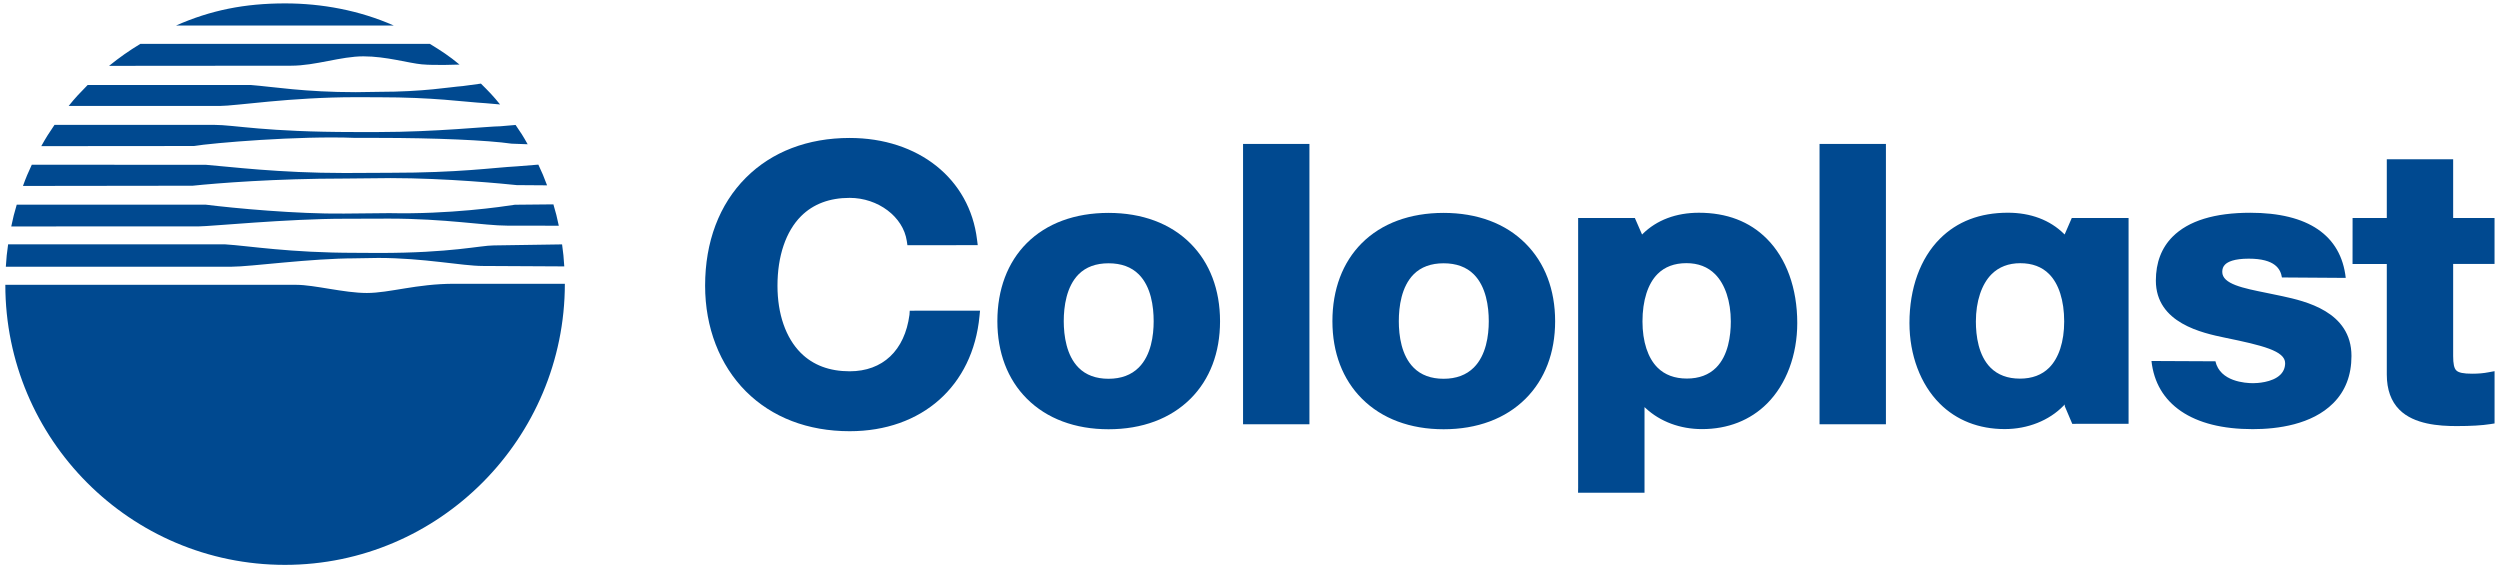
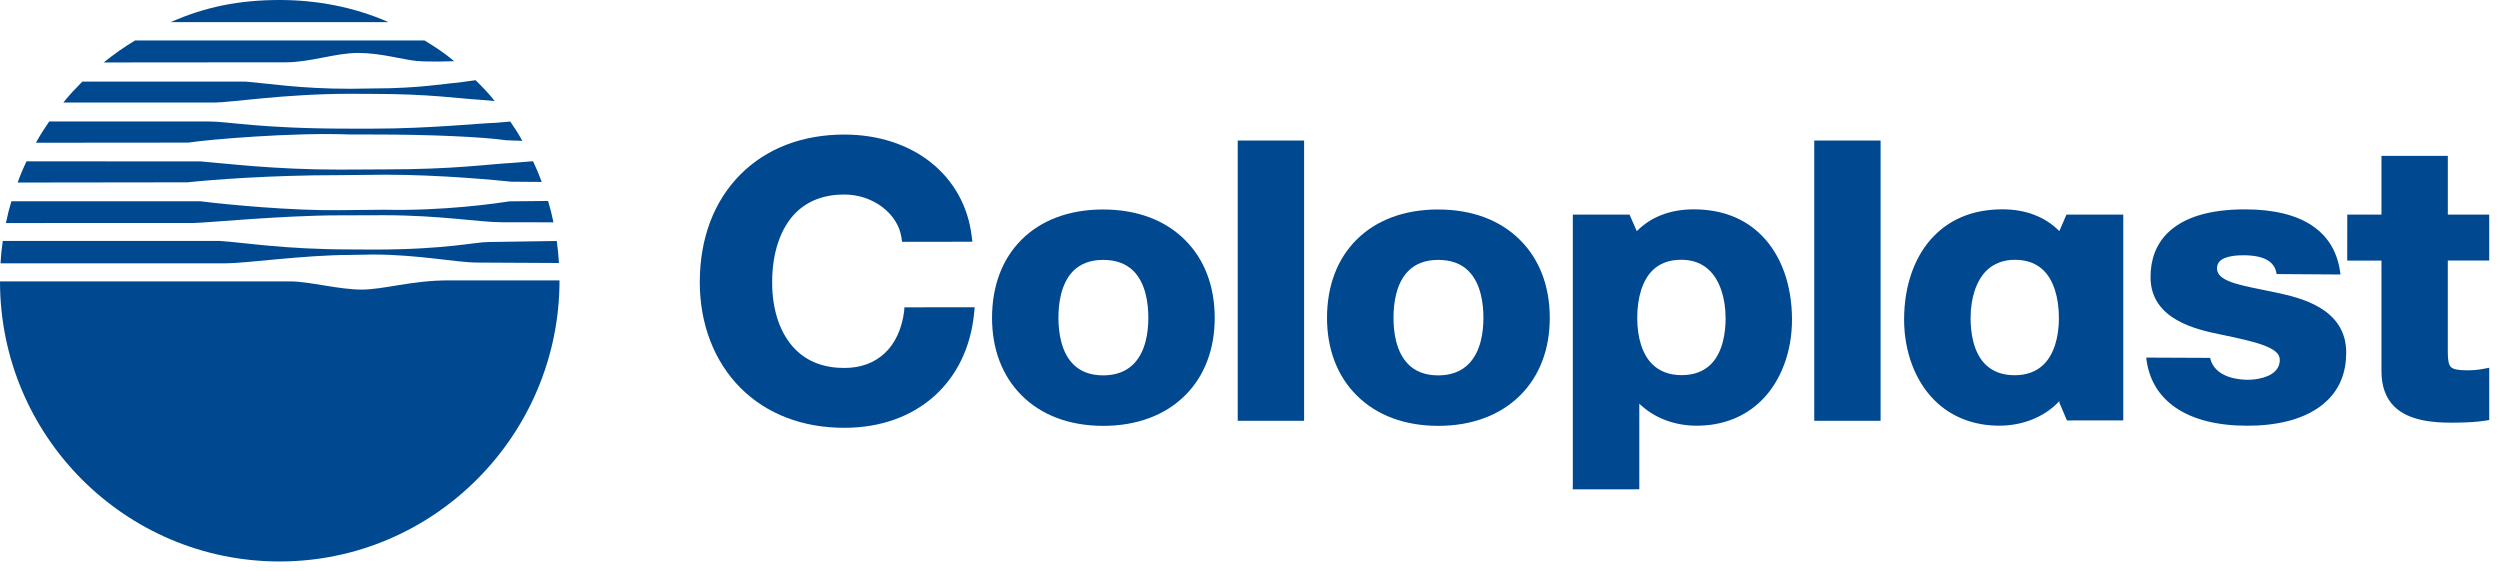
- <svg xmlns="http://www.w3.org/2000/svg" width="114" height="26" viewBox="-0.243 -0.155 114 26" enable-background="new -0.243 -0.155 114 26">
-   <path fill="#004990" d="M44.447 14.01l-.025.25c-.302 3.187-2.625 5.248-5.92 5.248-1.906 0-3.54-.628-4.73-1.815-1.2-1.202-1.862-2.913-1.862-4.82 0-2.004.644-3.707 1.86-4.925 1.186-1.185 2.822-1.812 4.73-1.812 3.14 0 5.476 1.863 5.81 4.638l.032.25-3.207.002-.028-.192c-.163-1.102-1.308-1.966-2.605-1.966-.917 0-1.662.28-2.217.834-.693.694-1.075 1.82-1.075 3.172 0 1.29.377 2.376 1.062 3.062.558.558 1.308.84 2.23.84 1.506 0 2.51-.946 2.727-2.578l.012-.185 3.205-.002" />
-   <path fill="#004990" d="M50.305 9.553c1.533 0 2.826.48 3.738 1.395.882.882 1.348 2.108 1.348 3.547 0 1.43-.464 2.65-1.343 3.528-.914.913-2.208 1.396-3.742 1.396-1.525 0-2.813-.483-3.724-1.394-.88-.88-1.345-2.102-1.345-3.532 0-1.452.464-2.683 1.34-3.56.905-.904 2.195-1.38 3.73-1.38m-1.365 7.06c.333.335.792.504 1.364.504.575 0 1.04-.173 1.38-.514.56-.56.678-1.457.678-2.11 0-.665-.117-1.574-.677-2.135-.336-.337-.8-.507-1.38-.507-.573 0-1.03.168-1.363.5-.56.562-.68 1.474-.68 2.14.002.66.12 1.564.678 2.122zM65.584 9.553c1.532 0 2.825.48 3.737 1.395.883.882 1.35 2.108 1.35 3.547 0 1.43-.466 2.65-1.345 3.528-.913.913-2.208 1.396-3.74 1.396-1.526 0-2.814-.483-3.725-1.394-.88-.88-1.346-2.102-1.346-3.532 0-1.452.464-2.683 1.34-3.56.906-.904 2.195-1.38 3.73-1.38m-1.364 7.06c.333.335.792.504 1.364.504.575 0 1.04-.173 1.38-.514.56-.56.68-1.457.68-2.11 0-.665-.12-1.574-.68-2.135-.335-.337-.8-.507-1.38-.507-.57 0-1.03.168-1.362.5-.562.562-.68 1.474-.68 2.14 0 .66.117 1.564.678 2.122zM56.44 6.407h3.027v12.785H56.44zM82.728 6.407h3.027v12.785h-3.027zM111.62 11.88h1.888V9.787h-1.887v-2.68h-3.026v2.68h-1.56l-.002 2.095h1.562v5.043c0 .683.194 1.223.578 1.606.667.666 1.806.743 2.604.743.66 0 1.163-.03 1.54-.09l.192-.03V16.77l-.27.05c-.235.046-.47.066-.755.066-.394 0-.616-.046-.72-.15-.1-.098-.143-.302-.143-.66V11.88" />
-   <path fill="#004990" d="M74.746 22.313h-3.03l.004-.225V9.786h2.587l.31.712.018.042.03-.03c.638-.63 1.522-.964 2.56-.964 1.27 0 2.312.398 3.097 1.184.896.896 1.39 2.262 1.39 3.844 0 1.46-.5 2.797-1.377 3.673-.764.763-1.788 1.165-2.966 1.165-.996 0-1.907-.34-2.57-.955l-.052-.048v3.903m3.935-7.808c0-.915-.26-1.7-.716-2.156-.333-.334-.772-.503-1.307-.503-.547 0-.988.165-1.315.492-.444.442-.69 1.212-.69 2.165 0 .918.244 1.666.685 2.105.332.332.782.5 1.34.5.554 0 1.002-.167 1.333-.497.553-.554.67-1.453.67-2.108zM96.822 19.17l-2.57.002-.343-.808v-.077l-.052.056c-.66.68-1.637 1.068-2.685 1.068-1.178 0-2.202-.4-2.964-1.164-.877-.876-1.38-2.214-1.38-3.673 0-1.582.493-2.947 1.39-3.844.786-.786 1.828-1.185 3.098-1.185 1.037 0 1.92.333 2.558.963l.03.03.326-.752h2.59v9.385m-4.96-2.06c.56 0 1.008-.168 1.34-.5.44-.44.684-1.188.684-2.105 0-.953-.245-1.723-.69-2.166-.325-.328-.768-.493-1.313-.493-.534 0-.975.17-1.308.502-.455.454-.716 1.24-.716 2.155 0 .655.116 1.554.67 2.108.33.33.78.498 1.333.498zM100.78 16.318c.21.928 1.365 1 1.717 1 .144 0 .877-.02 1.248-.39.142-.143.214-.318.214-.524 0-.557-1.037-.81-2.742-1.16-1.023-.214-3.153-.66-3.153-2.604 0-.82.257-1.495.765-2.003.725-.725 1.915-1.09 3.54-1.09 2.633 0 4.137 1.025 4.354 2.97l-2.91-.02c-.062-.377-.3-.857-1.514-.857-.67 0-.957.146-1.08.27-.087.087-.127.192-.127.333 0 .553.94.74 2.03.96.23.047.47.096.712.148 1.022.225 3.15.69 3.15 2.727 0 .876-.278 1.602-.833 2.154-.976.977-2.536 1.182-3.672 1.182-1.37 0-2.47-.276-3.268-.82-.787-.54-1.24-1.31-1.347-2.288l2.914.014M20.466 12.785c-1.716 0-2.944.42-3.98.42s-2.392-.372-3.218-.372H0c0 7.045 5.705 12.77 12.75 12.77s12.764-5.773 12.764-12.817h-5.048M17.716 1.01C16.138.313 14.423 0 12.756 0c-1.84 0-3.393.31-4.974 1.01h9.934M15.98 11.625c-2.074 0-4.796.382-5.657.382H.023c.02-.366.052-.662.104-1.02h9.893c1.064.066 2.942.387 5.96.387l1.056.006c3.312 0 4.618-.344 5.238-.344l3.114-.047c.05.355.08.64.1 1.004l-3.72-.02c-.94 0-2.69-.366-4.762-.366l-1.027.017M17.496 9.814c2.585 0 4.356.32 5.382.32l2.36.004c-.075-.367-.14-.618-.246-.974l-1.755.017c-.58.09-2.986.443-5.726.383l-2.07.02c-2.125.025-5.03-.246-6.31-.407H.52c-.105.353-.177.628-.25.994l8.56-.003c.508 0 4.053-.348 6.626-.348l2.04-.006M21.687 3.658c.344.34.57.57.873.95l-.645-.056c-1.088-.065-2.325-.272-4.91-.272l-1.025-.003c-3.002 0-5.474.4-6.21.4H2.887c.302-.378.523-.605.868-.957h7.428c1.04.082 2.47.328 4.796.328l1.04-.015c2.074 0 3.247-.22 3.837-.263l.83-.112M16.988 6.133c2.585 0 4.995.104 6.097.263l.733.027c-.205-.37-.31-.532-.55-.88l-.7.06c-.508 0-2.963.263-5.55.263h-1.087c-4.124 0-5.473-.327-6.41-.327H2.243c-.24.35-.397.595-.604.97l6.953-.006c.854-.138 4.787-.475 7.37-.37h1.025M17.545 7.966c2.585 0 5.226.263 5.776.32l1.382.01c-.134-.367-.232-.593-.397-.944l-.975.078c-1.105.06-2.614.294-5.785.294l-2.073.01c-3.023 0-5.27-.292-6.316-.373l-7.95-.005c-.166.353-.27.598-.403.968l7.737-.01c1.13-.117 3.747-.327 6.932-.327l2.073-.02M19.006 2.78c.556.054 1.705.01 1.705.01-.477-.397-.822-.62-1.354-.945H6.158c-.528.32-.953.62-1.428 1.003l8.304-.007c1.115 0 2.26-.427 3.296-.427 1.037 0 2.058.31 2.676.367" />
+ <svg xmlns="http://www.w3.org/2000/svg" width="114" height="26" viewBox="0 0 114 26">
+   <g fill="#004990">
+     <path d="M44.447 14.01l-.025.25c-.302 3.187-2.625 5.248-5.92 5.248-1.906 0-3.54-.628-4.73-1.814-1.2-1.202-1.862-2.913-1.862-4.82 0-2.004.644-3.707 1.86-4.925 1.186-1.186 2.822-1.813 4.73-1.813 3.14 0 5.476 1.863 5.81 4.638l.032.25-3.207.002-.028-.192C40.944 9.733 39.8 8.87 38.502 8.87c-.917 0-1.662.28-2.217.833-.693.694-1.075 1.82-1.075 3.172 0 1.29.377 2.376 1.062 3.062.558.56 1.308.842 2.23.842 1.506 0 2.51-.948 2.727-2.58l.012-.185 3.205-.004" />
+     <path d="M50.305 9.553c1.533 0 2.826.48 3.738 1.396.882.88 1.348 2.107 1.348 3.546 0 1.43-.464 2.65-1.343 3.528-.914.912-2.208 1.396-3.742 1.396-1.525 0-2.813-.48-3.724-1.394-.88-.88-1.345-2.102-1.345-3.53 0-1.453.464-2.684 1.34-3.56.905-.906 2.195-1.383 3.73-1.383m-1.365 7.062c.333.334.792.503 1.364.503.575 0 1.04-.173 1.38-.515.56-.56.678-1.457.678-2.11 0-.664-.117-1.573-.677-2.134-.336-.337-.8-.507-1.38-.507-.573 0-1.03.168-1.363.5-.56.562-.68 1.474-.68 2.14.002.66.12 1.564.678 2.122zM65.584 9.553c1.532 0 2.825.48 3.736 1.396.883.88 1.35 2.107 1.35 3.546 0 1.43-.466 2.65-1.345 3.528-.913.912-2.208 1.396-3.74 1.396-1.526 0-2.813-.48-3.726-1.394-.88-.88-1.347-2.102-1.347-3.53 0-1.453.465-2.684 1.342-3.56.905-.906 2.194-1.383 3.73-1.383m-1.364 7.062c.333.334.792.503 1.364.503.575 0 1.04-.173 1.38-.515.562-.56.68-1.457.68-2.11 0-.664-.118-1.573-.68-2.134-.335-.337-.8-.507-1.38-.507-.57 0-1.03.168-1.36.5-.563.562-.68 1.474-.68 2.14 0 .66.115 1.564.677 2.122zM56.44 6.407h3.027V19.19H56.44zM82.73 6.407h3.025V19.19H82.73zM111.62 11.88h1.888V9.787h-1.887v-2.68h-3.026v2.68h-1.56l-.002 2.095h1.562v5.043c0 .683.194 1.224.578 1.606.667.665 1.807.743 2.604.743.66 0 1.164-.03 1.54-.09l.192-.03V16.77l-.27.05c-.235.047-.47.066-.756.066-.394 0-.615-.046-.72-.15-.1-.097-.143-.302-.143-.66v-4.195" />
+     <path d="M74.746 22.312l-3.03.002.005-.227v-12.3h2.587l.31.71.02.043.03-.03c.637-.63 1.52-.964 2.56-.964 1.27 0 2.31.398 3.097 1.184.896.896 1.39 2.262 1.39 3.844 0 1.46-.5 2.797-1.377 3.673-.765.763-1.788 1.165-2.966 1.165-.994 0-1.905-.34-2.567-.955l-.053-.048v3.902m3.934-7.807c0-.915-.262-1.7-.717-2.156-.333-.334-.77-.503-1.307-.503-.547 0-.988.165-1.314.492-.445.442-.69 1.212-.69 2.165 0 .918.243 1.666.685 2.104.333.33.783.5 1.34.5.556 0 1.003-.167 1.335-.497.55-.554.67-1.453.67-2.108zM96.822 19.17l-2.57.002-.343-.808v-.077l-.053.056c-.658.68-1.637 1.068-2.685 1.068-1.178 0-2.202-.4-2.964-1.164-.876-.876-1.38-2.214-1.38-3.673 0-1.582.494-2.947 1.392-3.844.785-.786 1.827-1.185 3.098-1.185 1.037 0 1.92.333 2.558.963l.03.03.326-.752h2.59v9.385m-4.96-2.06c.56 0 1.008-.17 1.34-.5.44-.44.685-1.19.685-2.105 0-.953-.246-1.723-.69-2.166-.325-.328-.77-.493-1.313-.493-.533 0-.975.17-1.308.502-.455.454-.716 1.24-.716 2.155 0 .655.117 1.554.67 2.108.33.33.78.498 1.333.498zM100.78 16.318c.208.928 1.364 1 1.717 1 .144 0 .877-.02 1.248-.392.142-.142.214-.317.214-.522 0-.557-1.037-.81-2.742-1.16-1.022-.214-3.153-.66-3.153-2.604 0-.82.258-1.495.766-2.003.726-.725 1.916-1.09 3.542-1.09 2.632 0 4.136 1.025 4.354 2.97l-2.91-.02c-.062-.377-.3-.857-1.515-.857-.668 0-.956.146-1.078.27-.088.087-.128.192-.128.333 0 .553.94.74 2.03.96.23.047.47.096.712.148 1.022.225 3.15.69 3.15 2.727 0 .876-.278 1.603-.833 2.153-.977.977-2.536 1.182-3.672 1.182-1.368 0-2.468-.276-3.268-.82-.787-.54-1.24-1.31-1.347-2.287l2.914.013" />
+   </g>
+   <g fill="#004990">
+     <path d="M20.466 12.785c-1.716 0-2.944.42-3.98.42-1.038 0-2.392-.372-3.218-.372H0c0 7.045 5.705 12.77 12.75 12.77s12.764-5.772 12.764-12.816c0-.002-4.023-.002-5.048-.002M17.716 1.01C16.138.313 14.423 0 12.756 0c-1.84 0-3.393.31-4.974 1.01h9.934M15.98 11.625c-2.074 0-4.796.382-5.657.382H.023c.02-.366.052-.662.104-1.02h9.893c1.064.066 2.942.387 5.96.387l1.056.006c3.312 0 4.618-.344 5.238-.344l3.114-.047c.05.354.08.64.1 1.004l-3.72-.02c-.94 0-2.69-.366-4.762-.366l-1.027.017M17.496 9.814c2.585 0 4.356.32 5.382.32l2.36.004c-.075-.367-.14-.618-.246-.974l-1.755.017c-.58.09-2.986.443-5.726.383l-2.07.02c-2.125.025-5.03-.246-6.31-.407H.52c-.105.353-.177.628-.25.994l8.56-.003c.508 0 4.053-.348 6.626-.348l2.04-.006M21.687 3.658c.344.34.57.57.873.95l-.645-.056c-1.088-.065-2.325-.27-4.91-.27l-1.025-.005c-3.002 0-5.474.4-6.21.4H2.887c.302-.378.523-.605.868-.957h7.428c1.04.082 2.47.328 4.796.328l1.04-.015c2.074 0 3.247-.22 3.837-.263l.83-.112M16.988 6.133c2.585 0 4.995.104 6.097.263l.733.027c-.205-.37-.31-.532-.55-.88l-.7.06c-.508 0-2.963.263-5.55.263h-1.087c-4.124 0-5.473-.327-6.41-.327H2.243c-.24.35-.397.595-.604.97l6.953-.006c.854-.138 4.787-.475 7.37-.37h1.025M17.545 7.966c2.585 0 5.226.263 5.776.32l1.382.01c-.134-.367-.232-.593-.397-.944l-.975.078c-1.105.06-2.614.294-5.785.294l-2.073.01c-3.023 0-5.27-.292-6.316-.373l-7.95-.005c-.166.353-.27.598-.403.968l7.737-.01c1.13-.117 3.747-.327 6.932-.327l2.073-.02M19.006 2.78c.556.054 1.705.01 1.705.01-.477-.397-.822-.62-1.354-.945H6.158c-.528.32-.953.62-1.428 1.003l8.304-.007c1.115 0 2.26-.427 3.296-.427 1.037 0 2.058.31 2.676.367" />
+   </g>
</svg>
